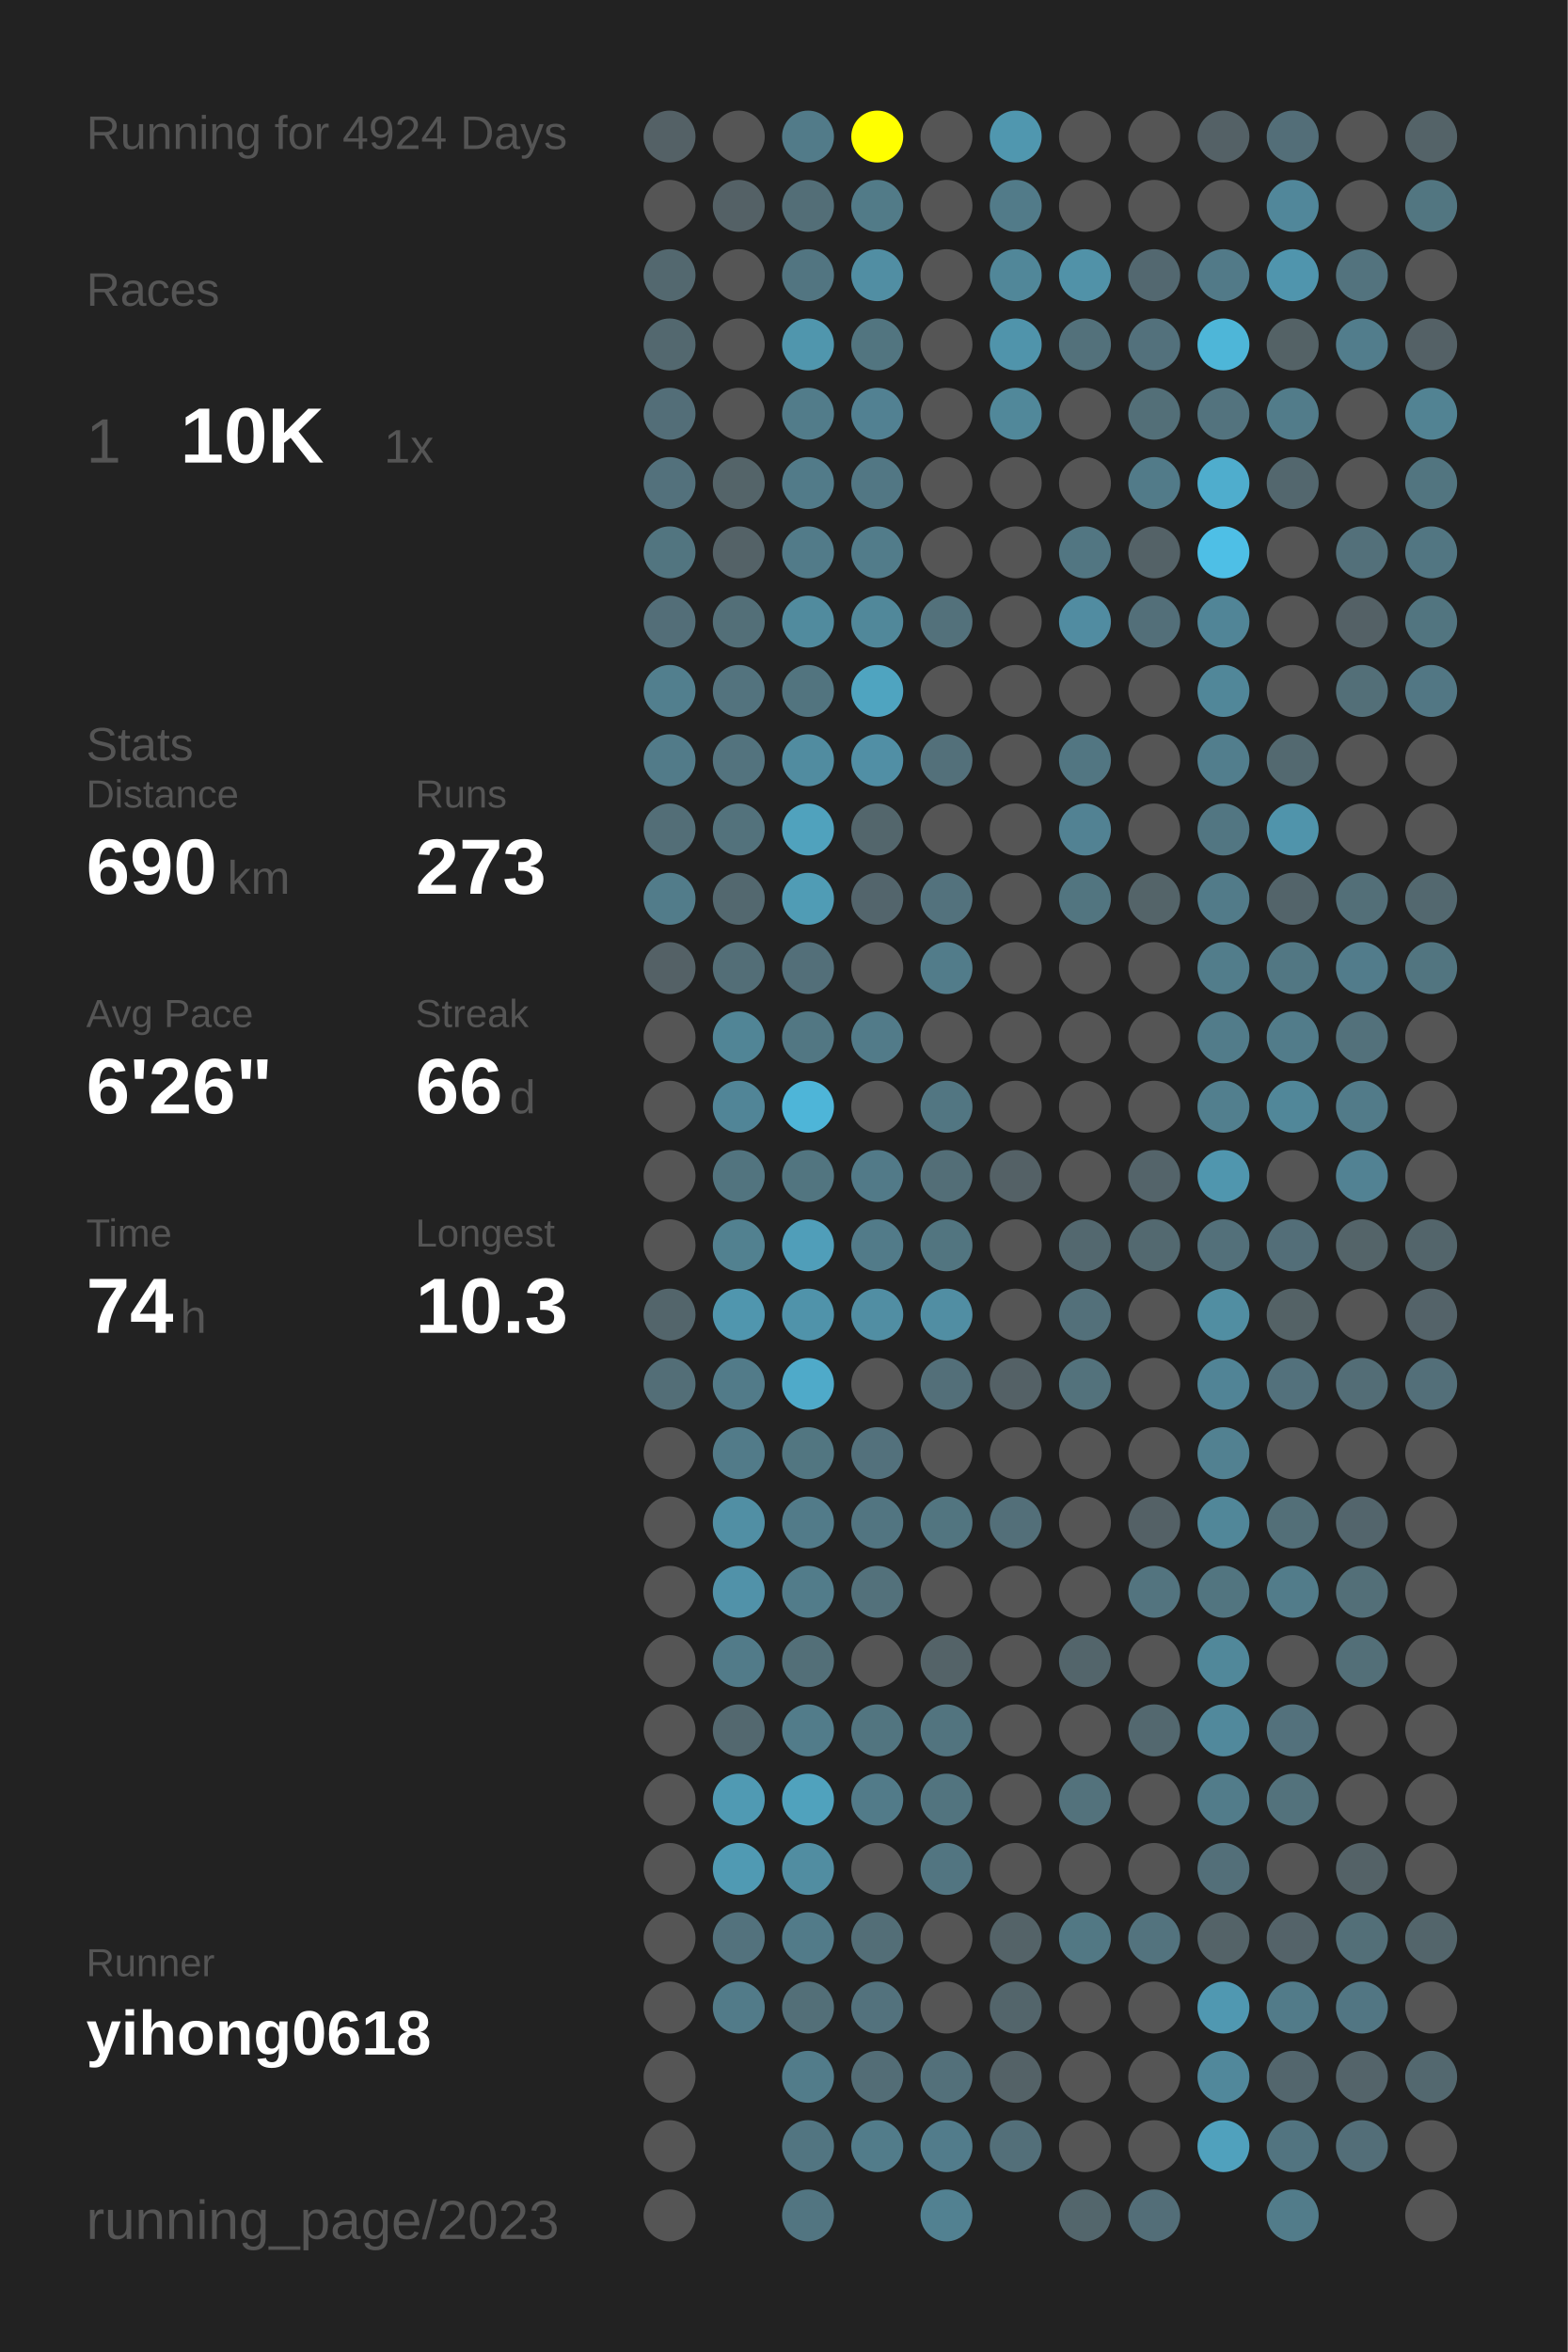
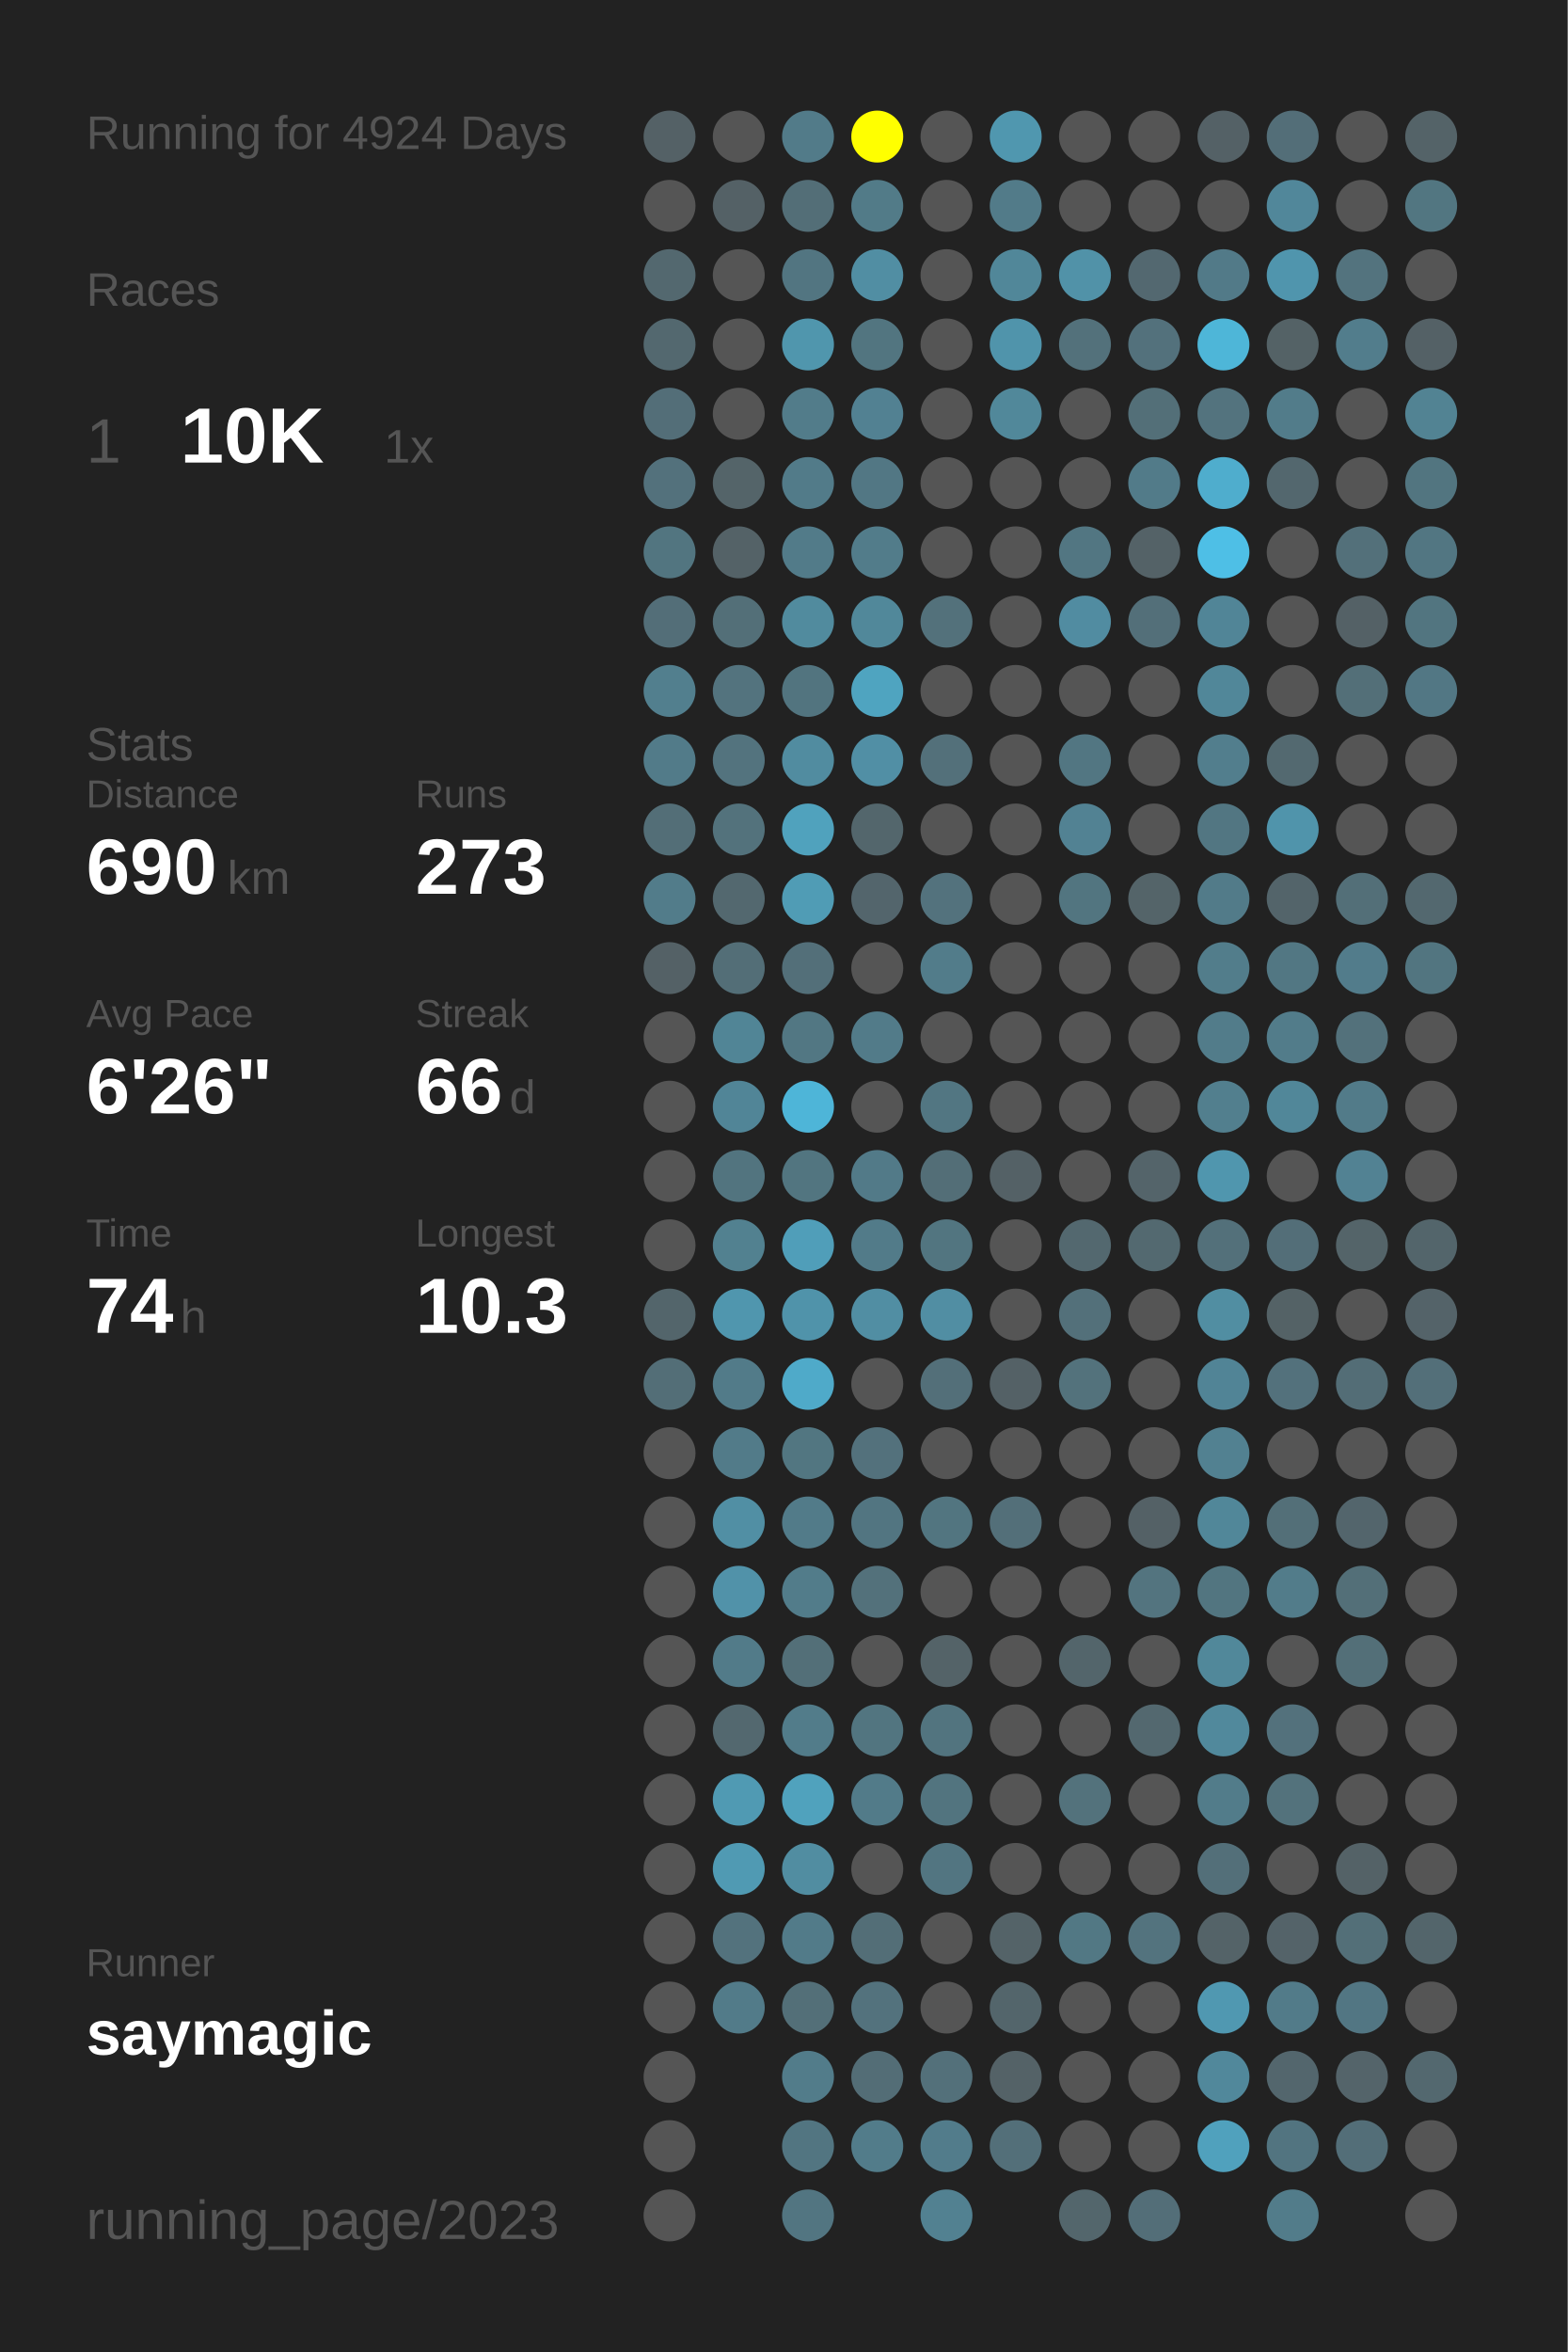
<svg xmlns="http://www.w3.org/2000/svg" baseProfile="full" height="300mm" version="1.1" viewBox="0,0,200,300" width="200mm">
  <defs />
  <rect fill="#222222" height="300" width="200" x="0" y="0" />
  <text fill="#555555" style="font-size:6px; font-family:Arial;" x="11" y="19">Running for 4924 Days</text>
  <text fill="#555555" style="font-size:6px; font-family:Arial;" x="11" y="39">Races</text>
  <text fill="#555555" style="font-size:8px; font-family:Arial;" x="11" y="59">1</text>
  <text fill="#FFFFFF" style="font-size:10px; font-family:Arial; font-weight:bold;" x="23" y="59">10K</text>
  <text fill="#555555" style="font-size:6px; font-family:Arial;" x="49" y="59">1x</text>
  <text fill="#555555" style="font-size:6px; font-family:Arial;" x="11" y="97">Stats</text>
  <text fill="#555555" style="font-size:5px; font-family:Arial;" x="11" y="103">Distance</text>
  <text fill="#FFFFFF" style="font-size:10px; font-family:Arial; font-weight:bold;" x="11" y="114">690</text>
  <text fill="#555555" style="font-size:6px; font-family:Arial;" x="29" y="114">km</text>
  <text fill="#555555" style="font-size:5px; font-family:Arial;" x="53" y="103">Runs</text>
  <text fill="#FFFFFF" style="font-size:10px; font-family:Arial; font-weight:bold;" x="53" y="114">273</text>
  <text fill="#555555" style="font-size:5px; font-family:Arial;" x="11" y="131">Avg Pace</text>
  <text fill="#FFFFFF" style="font-size:10px; font-family:Arial; font-weight:bold;" x="11" y="142">6'26"</text>
  <text fill="#555555" style="font-size:5px; font-family:Arial;" x="53" y="131">Streak</text>
  <text fill="#FFFFFF" style="font-size:10px; font-family:Arial; font-weight:bold;" x="53" y="142">66</text>
  <text fill="#555555" style="font-size:6px; font-family:Arial;" x="65" y="142">d</text>
  <text fill="#555555" style="font-size:5px; font-family:Arial;" x="11" y="159">Time</text>
  <text fill="#FFFFFF" style="font-size:10px; font-family:Arial; font-weight:bold;" x="11" y="170">74</text>
  <text fill="#555555" style="font-size:6px; font-family:Arial;" x="23" y="170">h</text>
  <text fill="#555555" style="font-size:5px; font-family:Arial;" x="53" y="159">Longest</text>
  <text fill="#FFFFFF" style="font-size:10px; font-family:Arial; font-weight:bold;" x="53" y="170">10.3</text>
  <text fill="#555555" style="font-size:5px; font-family:Arial;" x="11" y="252.065">Runner</text>
-   <text fill="#FFFFFF" style="font-size:8px; font-family:Arial; font-weight:bold;" x="11" y="262.065">yihong0618</text>
+   <text fill="#FFFFFF" style="font-size:8px; font-family:Arial; font-weight:bold;" x="11" y="262.065">saymagic</text>
  <text fill="#555555" style="font-size:7px; font-family:Arial;" x="11" y="285.581">running_page/2023</text>
  <circle cx="85.417" cy="17.419" fill="#546166" r="3.312" />
  <circle cx="85.417" cy="26.258" fill="#555555" r="3.312" />
  <circle cx="85.417" cy="35.097" fill="#53686f" r="3.312" />
  <circle cx="85.417" cy="43.935" fill="#53686f" r="3.312" />
  <circle cx="85.417" cy="52.774" fill="#536e78" r="3.312" />
  <circle cx="85.417" cy="61.613" fill="#53717c" r="3.312" />
  <circle cx="85.417" cy="70.452" fill="#527580" r="3.312" />
  <circle cx="85.417" cy="79.29" fill="#536e78" r="3.312" />
  <circle cx="85.417" cy="88.129" fill="#527f8e" r="3.312" />
  <circle cx="85.417" cy="96.968" fill="#527b89" r="3.312" />
  <circle cx="85.417" cy="105.806" fill="#536e77" r="3.312" />
  <circle cx="85.417" cy="114.645" fill="#527c8a" r="3.312" />
  <circle cx="85.417" cy="123.484" fill="#546166" r="3.312" />
  <circle cx="85.417" cy="132.323" fill="#555555" r="3.312" />
  <circle cx="85.417" cy="141.161" fill="#555555" r="3.312" />
  <circle cx="85.417" cy="150" fill="#555555" r="3.312" />
  <circle cx="85.417" cy="158.839" fill="#555555" r="3.312" />
  <circle cx="85.417" cy="167.677" fill="#53656b" r="3.312" />
  <circle cx="85.417" cy="176.516" fill="#536e77" r="3.312" />
  <circle cx="85.417" cy="185.355" fill="#555555" r="3.312" />
  <circle cx="85.417" cy="194.194" fill="#555555" r="3.312" />
  <circle cx="85.417" cy="203.032" fill="#555555" r="3.312" />
  <circle cx="85.417" cy="211.871" fill="#555555" r="3.312" />
  <circle cx="85.417" cy="220.71" fill="#555555" r="3.312" />
  <circle cx="85.417" cy="229.548" fill="#555555" r="3.312" />
  <circle cx="85.417" cy="238.387" fill="#555555" r="3.312" />
  <circle cx="85.417" cy="247.226" fill="#555555" r="3.312" />
  <circle cx="85.417" cy="256.065" fill="#555555" r="3.312" />
  <circle cx="85.417" cy="264.903" fill="#555555" r="3.312" />
  <circle cx="85.417" cy="273.742" fill="#555555" r="3.312" />
  <circle cx="85.417" cy="282.581" fill="#555555" r="3.312" />
  <circle cx="94.25" cy="17.419" fill="#555555" r="3.312" />
  <circle cx="94.25" cy="26.258" fill="#546166" r="3.312" />
  <circle cx="94.25" cy="35.097" fill="#555555" r="3.312" />
  <circle cx="94.25" cy="43.935" fill="#555555" r="3.312" />
  <circle cx="94.25" cy="52.774" fill="#555555" r="3.312" />
  <circle cx="94.25" cy="61.613" fill="#546469" r="3.312" />
  <circle cx="94.25" cy="70.452" fill="#546267" r="3.312" />
  <circle cx="94.25" cy="79.29" fill="#536f78" r="3.312" />
  <circle cx="94.25" cy="88.129" fill="#53737e" r="3.312" />
  <circle cx="94.25" cy="96.968" fill="#53737e" r="3.312" />
  <circle cx="94.25" cy="105.806" fill="#53727c" r="3.312" />
  <circle cx="94.25" cy="114.645" fill="#53686f" r="3.312" />
  <circle cx="94.25" cy="123.484" fill="#536e77" r="3.312" />
  <circle cx="94.25" cy="132.323" fill="#518596" r="3.312" />
  <circle cx="94.25" cy="141.161" fill="#518597" r="3.312" />
  <circle cx="94.25" cy="150" fill="#52747f" r="3.312" />
  <circle cx="94.25" cy="158.839" fill="#528190" r="3.312" />
  <circle cx="94.25" cy="167.677" fill="#5096ae" r="3.312" />
  <circle cx="94.25" cy="176.516" fill="#527b89" r="3.312" />
  <circle cx="94.25" cy="185.355" fill="#527b89" r="3.312" />
  <circle cx="94.25" cy="194.194" fill="#518fa4" r="3.312" />
  <circle cx="94.25" cy="203.032" fill="#5192a9" r="3.312" />
  <circle cx="94.25" cy="211.871" fill="#527b89" r="3.312" />
  <circle cx="94.25" cy="220.71" fill="#53686f" r="3.312" />
  <circle cx="94.25" cy="229.548" fill="#509ab3" r="3.312" />
  <circle cx="94.25" cy="238.387" fill="#509ab3" r="3.312" />
  <circle cx="94.25" cy="247.226" fill="#53727d" r="3.312" />
  <circle cx="94.25" cy="256.065" fill="#527b89" r="3.312" />
  <circle cx="103.083" cy="17.419" fill="#527b89" r="3.312" />
  <circle cx="103.083" cy="26.258" fill="#536e77" r="3.312" />
  <circle cx="103.083" cy="35.097" fill="#527581" r="3.312" />
  <circle cx="103.083" cy="43.935" fill="#5096ad" r="3.312" />
  <circle cx="103.083" cy="52.774" fill="#527c8a" r="3.312" />
  <circle cx="103.083" cy="61.613" fill="#527b89" r="3.312" />
  <circle cx="103.083" cy="70.452" fill="#527b89" r="3.312" />
  <circle cx="103.083" cy="79.29" fill="#518b9e" r="3.312" />
  <circle cx="103.083" cy="88.129" fill="#52747f" r="3.312" />
  <circle cx="103.083" cy="96.968" fill="#518ca0" r="3.312" />
  <circle cx="103.083" cy="105.806" fill="#50a2bd" r="3.312" />
  <circle cx="103.083" cy="114.645" fill="#509cb5" r="3.312" />
  <circle cx="103.083" cy="123.484" fill="#536f79" r="3.312" />
  <circle cx="103.083" cy="132.323" fill="#527783" r="3.312" />
  <circle cx="103.083" cy="141.161" fill="#4eb5d8" r="3.312" />
  <circle cx="103.083" cy="150" fill="#527580" r="3.312" />
  <circle cx="103.083" cy="158.839" fill="#509eb9" r="3.312" />
  <circle cx="103.083" cy="167.677" fill="#5093aa" r="3.312" />
  <circle cx="103.083" cy="176.516" fill="#4faac9" r="3.312" />
  <circle cx="103.083" cy="185.355" fill="#527681" r="3.312" />
  <circle cx="103.083" cy="194.194" fill="#527b89" r="3.312" />
  <circle cx="103.083" cy="203.032" fill="#527c8a" r="3.312" />
  <circle cx="103.083" cy="211.871" fill="#536f78" r="3.312" />
  <circle cx="103.083" cy="220.71" fill="#527c8a" r="3.312" />
  <circle cx="103.083" cy="229.548" fill="#50a2bd" r="3.312" />
  <circle cx="103.083" cy="238.387" fill="#518da1" r="3.312" />
  <circle cx="103.083" cy="247.226" fill="#527b89" r="3.312" />
  <circle cx="103.083" cy="256.065" fill="#536f78" r="3.312" />
  <circle cx="103.083" cy="264.903" fill="#527c8a" r="3.312" />
  <circle cx="103.083" cy="273.742" fill="#527581" r="3.312" />
  <circle cx="103.083" cy="282.581" fill="#527581" r="3.312" />
  <circle cx="111.917" cy="17.419" fill="#FFFF00" r="3.312" />
  <circle cx="111.917" cy="26.258" fill="#527b88" r="3.312" />
  <circle cx="111.917" cy="35.097" fill="#518ea3" r="3.312" />
  <circle cx="111.917" cy="43.935" fill="#527580" r="3.312" />
  <circle cx="111.917" cy="52.774" fill="#528192" r="3.312" />
  <circle cx="111.917" cy="61.613" fill="#527784" r="3.312" />
  <circle cx="111.917" cy="70.452" fill="#527c8a" r="3.312" />
  <circle cx="111.917" cy="79.29" fill="#51889a" r="3.312" />
  <circle cx="111.917" cy="88.129" fill="#4fa4c0" r="3.312" />
  <circle cx="111.917" cy="96.968" fill="#518fa5" r="3.312" />
  <circle cx="111.917" cy="105.806" fill="#53666c" r="3.312" />
  <circle cx="111.917" cy="114.645" fill="#53656c" r="3.312" />
  <circle cx="111.917" cy="123.484" fill="#555555" r="3.312" />
  <circle cx="111.917" cy="132.323" fill="#527b89" r="3.312" />
  <circle cx="111.917" cy="141.161" fill="#555555" r="3.312" />
  <circle cx="111.917" cy="150" fill="#527a88" r="3.312" />
  <circle cx="111.917" cy="158.839" fill="#527b89" r="3.312" />
  <circle cx="111.917" cy="167.677" fill="#518ea3" r="3.312" />
  <circle cx="111.917" cy="176.516" fill="#555555" r="3.312" />
  <circle cx="111.917" cy="185.355" fill="#53717c" r="3.312" />
  <circle cx="111.917" cy="194.194" fill="#527581" r="3.312" />
  <circle cx="111.917" cy="203.032" fill="#53717b" r="3.312" />
  <circle cx="111.917" cy="211.871" fill="#555555" r="3.312" />
  <circle cx="111.917" cy="220.71" fill="#527580" r="3.312" />
  <circle cx="111.917" cy="229.548" fill="#527b89" r="3.312" />
  <circle cx="111.917" cy="238.387" fill="#555555" r="3.312" />
  <circle cx="111.917" cy="247.226" fill="#536e77" r="3.312" />
  <circle cx="111.917" cy="256.065" fill="#53727d" r="3.312" />
  <circle cx="111.917" cy="264.903" fill="#536d76" r="3.312" />
  <circle cx="111.917" cy="273.742" fill="#527c8a" r="3.312" />
  <circle cx="120.75" cy="17.419" fill="#555555" r="3.312" />
  <circle cx="120.75" cy="26.258" fill="#555555" r="3.312" />
  <circle cx="120.75" cy="35.097" fill="#555555" r="3.312" />
  <circle cx="120.75" cy="43.935" fill="#555555" r="3.312" />
  <circle cx="120.75" cy="52.774" fill="#555555" r="3.312" />
  <circle cx="120.75" cy="61.613" fill="#555555" r="3.312" />
  <circle cx="120.75" cy="70.452" fill="#555555" r="3.312" />
  <circle cx="120.75" cy="79.29" fill="#53717b" r="3.312" />
  <circle cx="120.75" cy="88.129" fill="#555555" r="3.312" />
  <circle cx="120.75" cy="96.968" fill="#53707a" r="3.312" />
  <circle cx="120.75" cy="105.806" fill="#555555" r="3.312" />
  <circle cx="120.75" cy="114.645" fill="#53727d" r="3.312" />
  <circle cx="120.75" cy="123.484" fill="#527c8a" r="3.312" />
  <circle cx="120.75" cy="132.323" fill="#555555" r="3.312" />
  <circle cx="120.75" cy="141.161" fill="#527682" r="3.312" />
  <circle cx="120.75" cy="150" fill="#536e77" r="3.312" />
  <circle cx="120.75" cy="158.839" fill="#527580" r="3.312" />
  <circle cx="120.75" cy="167.677" fill="#518ea3" r="3.312" />
  <circle cx="120.75" cy="176.516" fill="#536f79" r="3.312" />
  <circle cx="120.75" cy="185.355" fill="#555555" r="3.312" />
  <circle cx="120.75" cy="194.194" fill="#527580" r="3.312" />
  <circle cx="120.75" cy="203.032" fill="#555555" r="3.312" />
  <circle cx="120.75" cy="211.871" fill="#546368" r="3.312" />
  <circle cx="120.75" cy="220.71" fill="#52747f" r="3.312" />
  <circle cx="120.75" cy="229.548" fill="#52747f" r="3.312" />
  <circle cx="120.75" cy="238.387" fill="#527581" r="3.312" />
  <circle cx="120.75" cy="247.226" fill="#555555" r="3.312" />
  <circle cx="120.75" cy="256.065" fill="#555555" r="3.312" />
  <circle cx="120.75" cy="264.903" fill="#53707a" r="3.312" />
  <circle cx="120.75" cy="273.742" fill="#527c8b" r="3.312" />
  <circle cx="120.75" cy="282.581" fill="#528191" r="3.312" />
  <circle cx="129.583" cy="17.419" fill="#5097af" r="3.312" />
  <circle cx="129.583" cy="26.258" fill="#527b89" r="3.312" />
  <circle cx="129.583" cy="35.097" fill="#518799" r="3.312" />
  <circle cx="129.583" cy="43.935" fill="#5094ab" r="3.312" />
  <circle cx="129.583" cy="52.774" fill="#51889a" r="3.312" />
  <circle cx="129.583" cy="61.613" fill="#555555" r="3.312" />
  <circle cx="129.583" cy="70.452" fill="#555555" r="3.312" />
  <circle cx="129.583" cy="79.29" fill="#555555" r="3.312" />
  <circle cx="129.583" cy="88.129" fill="#555555" r="3.312" />
  <circle cx="129.583" cy="96.968" fill="#555555" r="3.312" />
  <circle cx="129.583" cy="105.806" fill="#555555" r="3.312" />
  <circle cx="129.583" cy="114.645" fill="#555555" r="3.312" />
  <circle cx="129.583" cy="123.484" fill="#555555" r="3.312" />
  <circle cx="129.583" cy="132.323" fill="#555555" r="3.312" />
  <circle cx="129.583" cy="141.161" fill="#555555" r="3.312" />
  <circle cx="129.583" cy="150" fill="#546166" r="3.312" />
  <circle cx="129.583" cy="158.839" fill="#555555" r="3.312" />
  <circle cx="129.583" cy="167.677" fill="#555555" r="3.312" />
  <circle cx="129.583" cy="176.516" fill="#546166" r="3.312" />
  <circle cx="129.583" cy="185.355" fill="#555555" r="3.312" />
  <circle cx="129.583" cy="194.194" fill="#536f79" r="3.312" />
  <circle cx="129.583" cy="203.032" fill="#555555" r="3.312" />
  <circle cx="129.583" cy="211.871" fill="#555555" r="3.312" />
  <circle cx="129.583" cy="220.71" fill="#555555" r="3.312" />
  <circle cx="129.583" cy="229.548" fill="#555555" r="3.312" />
  <circle cx="129.583" cy="238.387" fill="#555555" r="3.312" />
  <circle cx="129.583" cy="247.226" fill="#546368" r="3.312" />
  <circle cx="129.583" cy="256.065" fill="#53656b" r="3.312" />
  <circle cx="129.583" cy="264.903" fill="#546267" r="3.312" />
  <circle cx="129.583" cy="273.742" fill="#536f79" r="3.312" />
  <circle cx="138.417" cy="17.419" fill="#555555" r="3.312" />
  <circle cx="138.417" cy="26.258" fill="#555555" r="3.312" />
  <circle cx="138.417" cy="35.097" fill="#5192a8" r="3.312" />
  <circle cx="138.417" cy="43.935" fill="#53717b" r="3.312" />
  <circle cx="138.417" cy="52.774" fill="#555555" r="3.312" />
  <circle cx="138.417" cy="61.613" fill="#555555" r="3.312" />
  <circle cx="138.417" cy="70.452" fill="#527682" r="3.312" />
  <circle cx="138.417" cy="79.29" fill="#518ca1" r="3.312" />
  <circle cx="138.417" cy="88.129" fill="#555555" r="3.312" />
  <circle cx="138.417" cy="96.968" fill="#527682" r="3.312" />
  <circle cx="138.417" cy="105.806" fill="#528293" r="3.312" />
  <circle cx="138.417" cy="114.645" fill="#527580" r="3.312" />
  <circle cx="138.417" cy="123.484" fill="#555555" r="3.312" />
  <circle cx="138.417" cy="132.323" fill="#555555" r="3.312" />
  <circle cx="138.417" cy="141.161" fill="#555555" r="3.312" />
  <circle cx="138.417" cy="150" fill="#555555" r="3.312" />
  <circle cx="138.417" cy="158.839" fill="#53686f" r="3.312" />
  <circle cx="138.417" cy="167.677" fill="#53707a" r="3.312" />
  <circle cx="138.417" cy="176.516" fill="#53727c" r="3.312" />
  <circle cx="138.417" cy="185.355" fill="#555555" r="3.312" />
  <circle cx="138.417" cy="194.194" fill="#555555" r="3.312" />
  <circle cx="138.417" cy="203.032" fill="#555555" r="3.312" />
  <circle cx="138.417" cy="211.871" fill="#53656b" r="3.312" />
  <circle cx="138.417" cy="220.71" fill="#555555" r="3.312" />
  <circle cx="138.417" cy="229.548" fill="#53727c" r="3.312" />
  <circle cx="138.417" cy="238.387" fill="#555555" r="3.312" />
  <circle cx="138.417" cy="247.226" fill="#527884" r="3.312" />
  <circle cx="138.417" cy="256.065" fill="#555555" r="3.312" />
  <circle cx="138.417" cy="264.903" fill="#555555" r="3.312" />
  <circle cx="138.417" cy="273.742" fill="#555555" r="3.312" />
  <circle cx="138.417" cy="282.581" fill="#53666c" r="3.312" />
  <circle cx="147.25" cy="17.419" fill="#555555" r="3.312" />
  <circle cx="147.25" cy="26.258" fill="#555555" r="3.312" />
  <circle cx="147.25" cy="35.097" fill="#536870" r="3.312" />
  <circle cx="147.25" cy="43.935" fill="#53717c" r="3.312" />
  <circle cx="147.25" cy="52.774" fill="#536f78" r="3.312" />
  <circle cx="147.25" cy="61.613" fill="#527b89" r="3.312" />
  <circle cx="147.25" cy="70.452" fill="#546267" r="3.312" />
  <circle cx="147.25" cy="79.29" fill="#536f79" r="3.312" />
  <circle cx="147.25" cy="88.129" fill="#555555" r="3.312" />
  <circle cx="147.25" cy="96.968" fill="#555555" r="3.312" />
  <circle cx="147.25" cy="105.806" fill="#555555" r="3.312" />
  <circle cx="147.25" cy="114.645" fill="#546469" r="3.312" />
  <circle cx="147.25" cy="123.484" fill="#555555" r="3.312" />
  <circle cx="147.25" cy="132.323" fill="#555555" r="3.312" />
  <circle cx="147.25" cy="141.161" fill="#555555" r="3.312" />
  <circle cx="147.25" cy="150" fill="#54646a" r="3.312" />
  <circle cx="147.25" cy="158.839" fill="#536970" r="3.312" />
  <circle cx="147.25" cy="167.677" fill="#555555" r="3.312" />
  <circle cx="147.25" cy="176.516" fill="#555555" r="3.312" />
  <circle cx="147.25" cy="185.355" fill="#555555" r="3.312" />
  <circle cx="147.25" cy="194.194" fill="#546166" r="3.312" />
  <circle cx="147.25" cy="203.032" fill="#53747f" r="3.312" />
  <circle cx="147.25" cy="211.871" fill="#555555" r="3.312" />
  <circle cx="147.25" cy="220.71" fill="#53686f" r="3.312" />
  <circle cx="147.25" cy="229.548" fill="#555555" r="3.312" />
  <circle cx="147.25" cy="238.387" fill="#555555" r="3.312" />
  <circle cx="147.25" cy="247.226" fill="#53737e" r="3.312" />
  <circle cx="147.25" cy="256.065" fill="#555555" r="3.312" />
  <circle cx="147.25" cy="264.903" fill="#555555" r="3.312" />
  <circle cx="147.25" cy="273.742" fill="#555555" r="3.312" />
  <circle cx="147.25" cy="282.581" fill="#536e78" r="3.312" />
  <circle cx="156.083" cy="17.419" fill="#546166" r="3.312" />
  <circle cx="156.083" cy="26.258" fill="#555555" r="3.312" />
  <circle cx="156.083" cy="35.097" fill="#527a88" r="3.312" />
  <circle cx="156.083" cy="43.935" fill="#4eb6d8" r="3.312" />
  <circle cx="156.083" cy="52.774" fill="#53737e" r="3.312" />
  <circle cx="156.083" cy="61.613" fill="#4fadcd" r="3.312" />
  <circle cx="156.083" cy="70.452" fill="#4ebfe6" r="3.312" />
  <circle cx="156.083" cy="79.29" fill="#518597" r="3.312" />
  <circle cx="156.083" cy="88.129" fill="#518799" r="3.312" />
  <circle cx="156.083" cy="96.968" fill="#527e8d" r="3.312" />
  <circle cx="156.083" cy="105.806" fill="#527682" r="3.312" />
  <circle cx="156.083" cy="114.645" fill="#527b89" r="3.312" />
  <circle cx="156.083" cy="123.484" fill="#527d8b" r="3.312" />
  <circle cx="156.083" cy="132.323" fill="#527c8a" r="3.312" />
  <circle cx="156.083" cy="141.161" fill="#527f8e" r="3.312" />
  <circle cx="156.083" cy="150" fill="#5096ae" r="3.312" />
  <circle cx="156.083" cy="158.839" fill="#53707a" r="3.312" />
  <circle cx="156.083" cy="167.677" fill="#518ea2" r="3.312" />
  <circle cx="156.083" cy="176.516" fill="#518496" r="3.312" />
  <circle cx="156.083" cy="185.355" fill="#528191" r="3.312" />
  <circle cx="156.083" cy="194.194" fill="#518799" r="3.312" />
  <circle cx="156.083" cy="203.032" fill="#527580" r="3.312" />
  <circle cx="156.083" cy="211.871" fill="#51889a" r="3.312" />
  <circle cx="156.083" cy="220.71" fill="#51899c" r="3.312" />
  <circle cx="156.083" cy="229.548" fill="#527c8a" r="3.312" />
  <circle cx="156.083" cy="238.387" fill="#536f79" r="3.312" />
  <circle cx="156.083" cy="247.226" fill="#546368" r="3.312" />
  <circle cx="156.083" cy="256.065" fill="#5098b1" r="3.312" />
  <circle cx="156.083" cy="264.903" fill="#51889b" r="3.312" />
  <circle cx="156.083" cy="273.742" fill="#50a1bd" r="3.312" />
  <circle cx="164.917" cy="17.419" fill="#536e78" r="3.312" />
  <circle cx="164.917" cy="26.258" fill="#51879a" r="3.312" />
  <circle cx="164.917" cy="35.097" fill="#5095ad" r="3.312" />
  <circle cx="164.917" cy="43.935" fill="#546266" r="3.312" />
  <circle cx="164.917" cy="52.774" fill="#527c8a" r="3.312" />
  <circle cx="164.917" cy="61.613" fill="#53676e" r="3.312" />
  <circle cx="164.917" cy="70.452" fill="#555555" r="3.312" />
  <circle cx="164.917" cy="79.29" fill="#555555" r="3.312" />
  <circle cx="164.917" cy="88.129" fill="#555555" r="3.312" />
  <circle cx="164.917" cy="96.968" fill="#536970" r="3.312" />
  <circle cx="164.917" cy="105.806" fill="#5094ab" r="3.312" />
  <circle cx="164.917" cy="114.645" fill="#53646a" r="3.312" />
  <circle cx="164.917" cy="123.484" fill="#527783" r="3.312" />
  <circle cx="164.917" cy="132.323" fill="#527c8a" r="3.312" />
  <circle cx="164.917" cy="141.161" fill="#518799" r="3.312" />
  <circle cx="164.917" cy="150" fill="#555555" r="3.312" />
  <circle cx="164.917" cy="158.839" fill="#536e78" r="3.312" />
  <circle cx="164.917" cy="167.677" fill="#546266" r="3.312" />
  <circle cx="164.917" cy="176.516" fill="#53717c" r="3.312" />
  <circle cx="164.917" cy="185.355" fill="#555555" r="3.312" />
  <circle cx="164.917" cy="194.194" fill="#536f78" r="3.312" />
  <circle cx="164.917" cy="203.032" fill="#527c8a" r="3.312" />
  <circle cx="164.917" cy="211.871" fill="#555555" r="3.312" />
  <circle cx="164.917" cy="220.71" fill="#53717c" r="3.312" />
  <circle cx="164.917" cy="229.548" fill="#53727c" r="3.312" />
  <circle cx="164.917" cy="238.387" fill="#555555" r="3.312" />
  <circle cx="164.917" cy="247.226" fill="#546369" r="3.312" />
  <circle cx="164.917" cy="256.065" fill="#527b89" r="3.312" />
  <circle cx="164.917" cy="264.903" fill="#53666d" r="3.312" />
  <circle cx="164.917" cy="273.742" fill="#527480" r="3.312" />
  <circle cx="164.917" cy="282.581" fill="#527c8a" r="3.312" />
  <circle cx="173.75" cy="17.419" fill="#555555" r="3.312" />
  <circle cx="173.75" cy="26.258" fill="#555555" r="3.312" />
  <circle cx="173.75" cy="35.097" fill="#53737e" r="3.312" />
  <circle cx="173.75" cy="43.935" fill="#527d8c" r="3.312" />
  <circle cx="173.75" cy="52.774" fill="#555555" r="3.312" />
  <circle cx="173.75" cy="61.613" fill="#555555" r="3.312" />
  <circle cx="173.75" cy="70.452" fill="#53707a" r="3.312" />
  <circle cx="173.75" cy="79.29" fill="#546166" r="3.312" />
  <circle cx="173.75" cy="88.129" fill="#536f78" r="3.312" />
  <circle cx="173.75" cy="96.968" fill="#555555" r="3.312" />
  <circle cx="173.75" cy="105.806" fill="#555555" r="3.312" />
  <circle cx="173.75" cy="114.645" fill="#536f78" r="3.312" />
  <circle cx="173.75" cy="123.484" fill="#527c8b" r="3.312" />
  <circle cx="173.75" cy="132.323" fill="#53717b" r="3.312" />
  <circle cx="173.75" cy="141.161" fill="#527b89" r="3.312" />
  <circle cx="173.75" cy="150" fill="#528293" r="3.312" />
  <circle cx="173.75" cy="158.839" fill="#546469" r="3.312" />
  <circle cx="173.75" cy="167.677" fill="#555555" r="3.312" />
  <circle cx="173.75" cy="176.516" fill="#536d76" r="3.312" />
  <circle cx="173.75" cy="185.355" fill="#555555" r="3.312" />
  <circle cx="173.75" cy="194.194" fill="#53656c" r="3.312" />
  <circle cx="173.75" cy="203.032" fill="#536f78" r="3.312" />
  <circle cx="173.75" cy="211.871" fill="#536f78" r="3.312" />
  <circle cx="173.75" cy="220.71" fill="#555555" r="3.312" />
  <circle cx="173.75" cy="229.548" fill="#555555" r="3.312" />
  <circle cx="173.75" cy="238.387" fill="#546267" r="3.312" />
  <circle cx="173.75" cy="247.226" fill="#536f78" r="3.312" />
  <circle cx="173.75" cy="256.065" fill="#527683" r="3.312" />
  <circle cx="173.75" cy="264.903" fill="#54646a" r="3.312" />
  <circle cx="173.75" cy="273.742" fill="#536e78" r="3.312" />
  <circle cx="182.583" cy="17.419" fill="#546368" r="3.312" />
  <circle cx="182.583" cy="26.258" fill="#527681" r="3.312" />
  <circle cx="182.583" cy="35.097" fill="#555555" r="3.312" />
  <circle cx="182.583" cy="43.935" fill="#546166" r="3.312" />
  <circle cx="182.583" cy="52.774" fill="#528393" r="3.312" />
  <circle cx="182.583" cy="61.613" fill="#527580" r="3.312" />
  <circle cx="182.583" cy="70.452" fill="#527682" r="3.312" />
  <circle cx="182.583" cy="79.29" fill="#527580" r="3.312" />
  <circle cx="182.583" cy="88.129" fill="#527784" r="3.312" />
  <circle cx="182.583" cy="96.968" fill="#555555" r="3.312" />
  <circle cx="182.583" cy="105.806" fill="#555555" r="3.312" />
  <circle cx="182.583" cy="114.645" fill="#53686f" r="3.312" />
  <circle cx="182.583" cy="123.484" fill="#527580" r="3.312" />
  <circle cx="182.583" cy="132.323" fill="#555555" r="3.312" />
  <circle cx="182.583" cy="141.161" fill="#555555" r="3.312" />
  <circle cx="182.583" cy="150" fill="#555555" r="3.312" />
  <circle cx="182.583" cy="158.839" fill="#53656b" r="3.312" />
  <circle cx="182.583" cy="167.677" fill="#546369" r="3.312" />
  <circle cx="182.583" cy="176.516" fill="#536f79" r="3.312" />
  <circle cx="182.583" cy="185.355" fill="#555555" r="3.312" />
  <circle cx="182.583" cy="194.194" fill="#555555" r="3.312" />
  <circle cx="182.583" cy="203.032" fill="#555555" r="3.312" />
  <circle cx="182.583" cy="211.871" fill="#555555" r="3.312" />
  <circle cx="182.583" cy="220.71" fill="#555555" r="3.312" />
  <circle cx="182.583" cy="229.548" fill="#555555" r="3.312" />
  <circle cx="182.583" cy="238.387" fill="#555555" r="3.312" />
  <circle cx="182.583" cy="247.226" fill="#53656b" r="3.312" />
  <circle cx="182.583" cy="256.065" fill="#555555" r="3.312" />
  <circle cx="182.583" cy="264.903" fill="#53686f" r="3.312" />
  <circle cx="182.583" cy="273.742" fill="#555555" r="3.312" />
  <circle cx="182.583" cy="282.581" fill="#555555" r="3.312" />
</svg>
